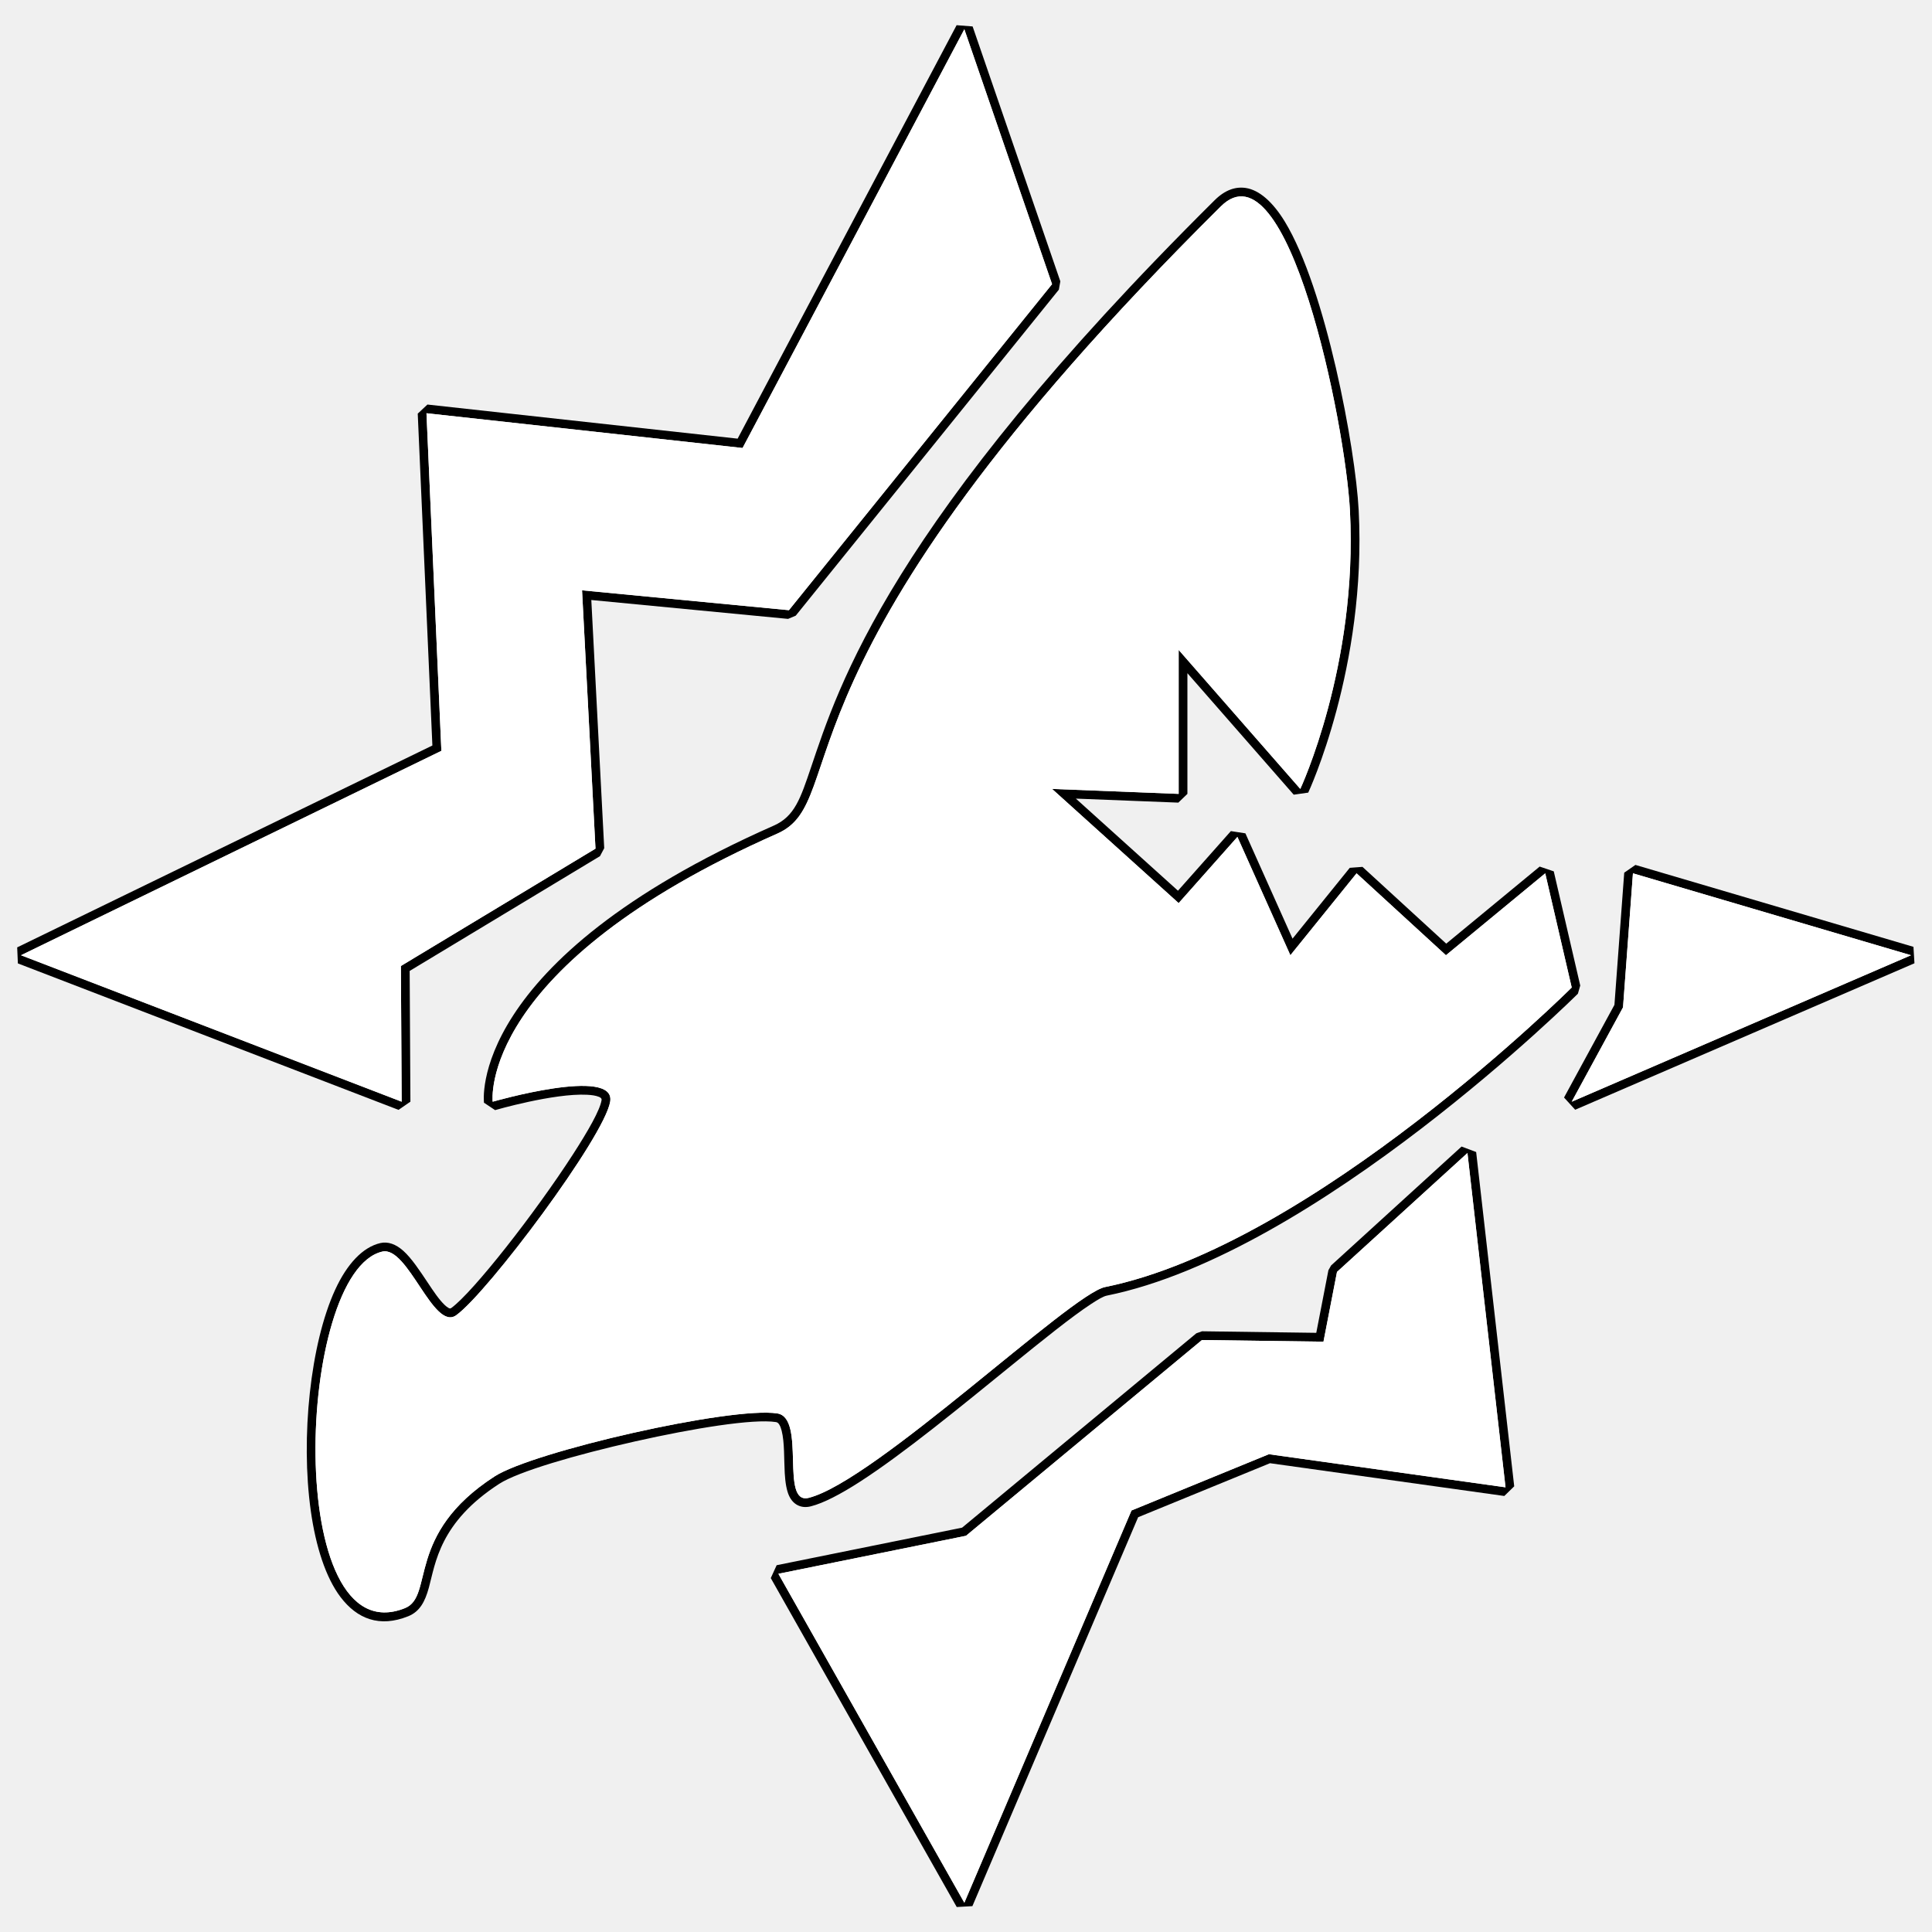
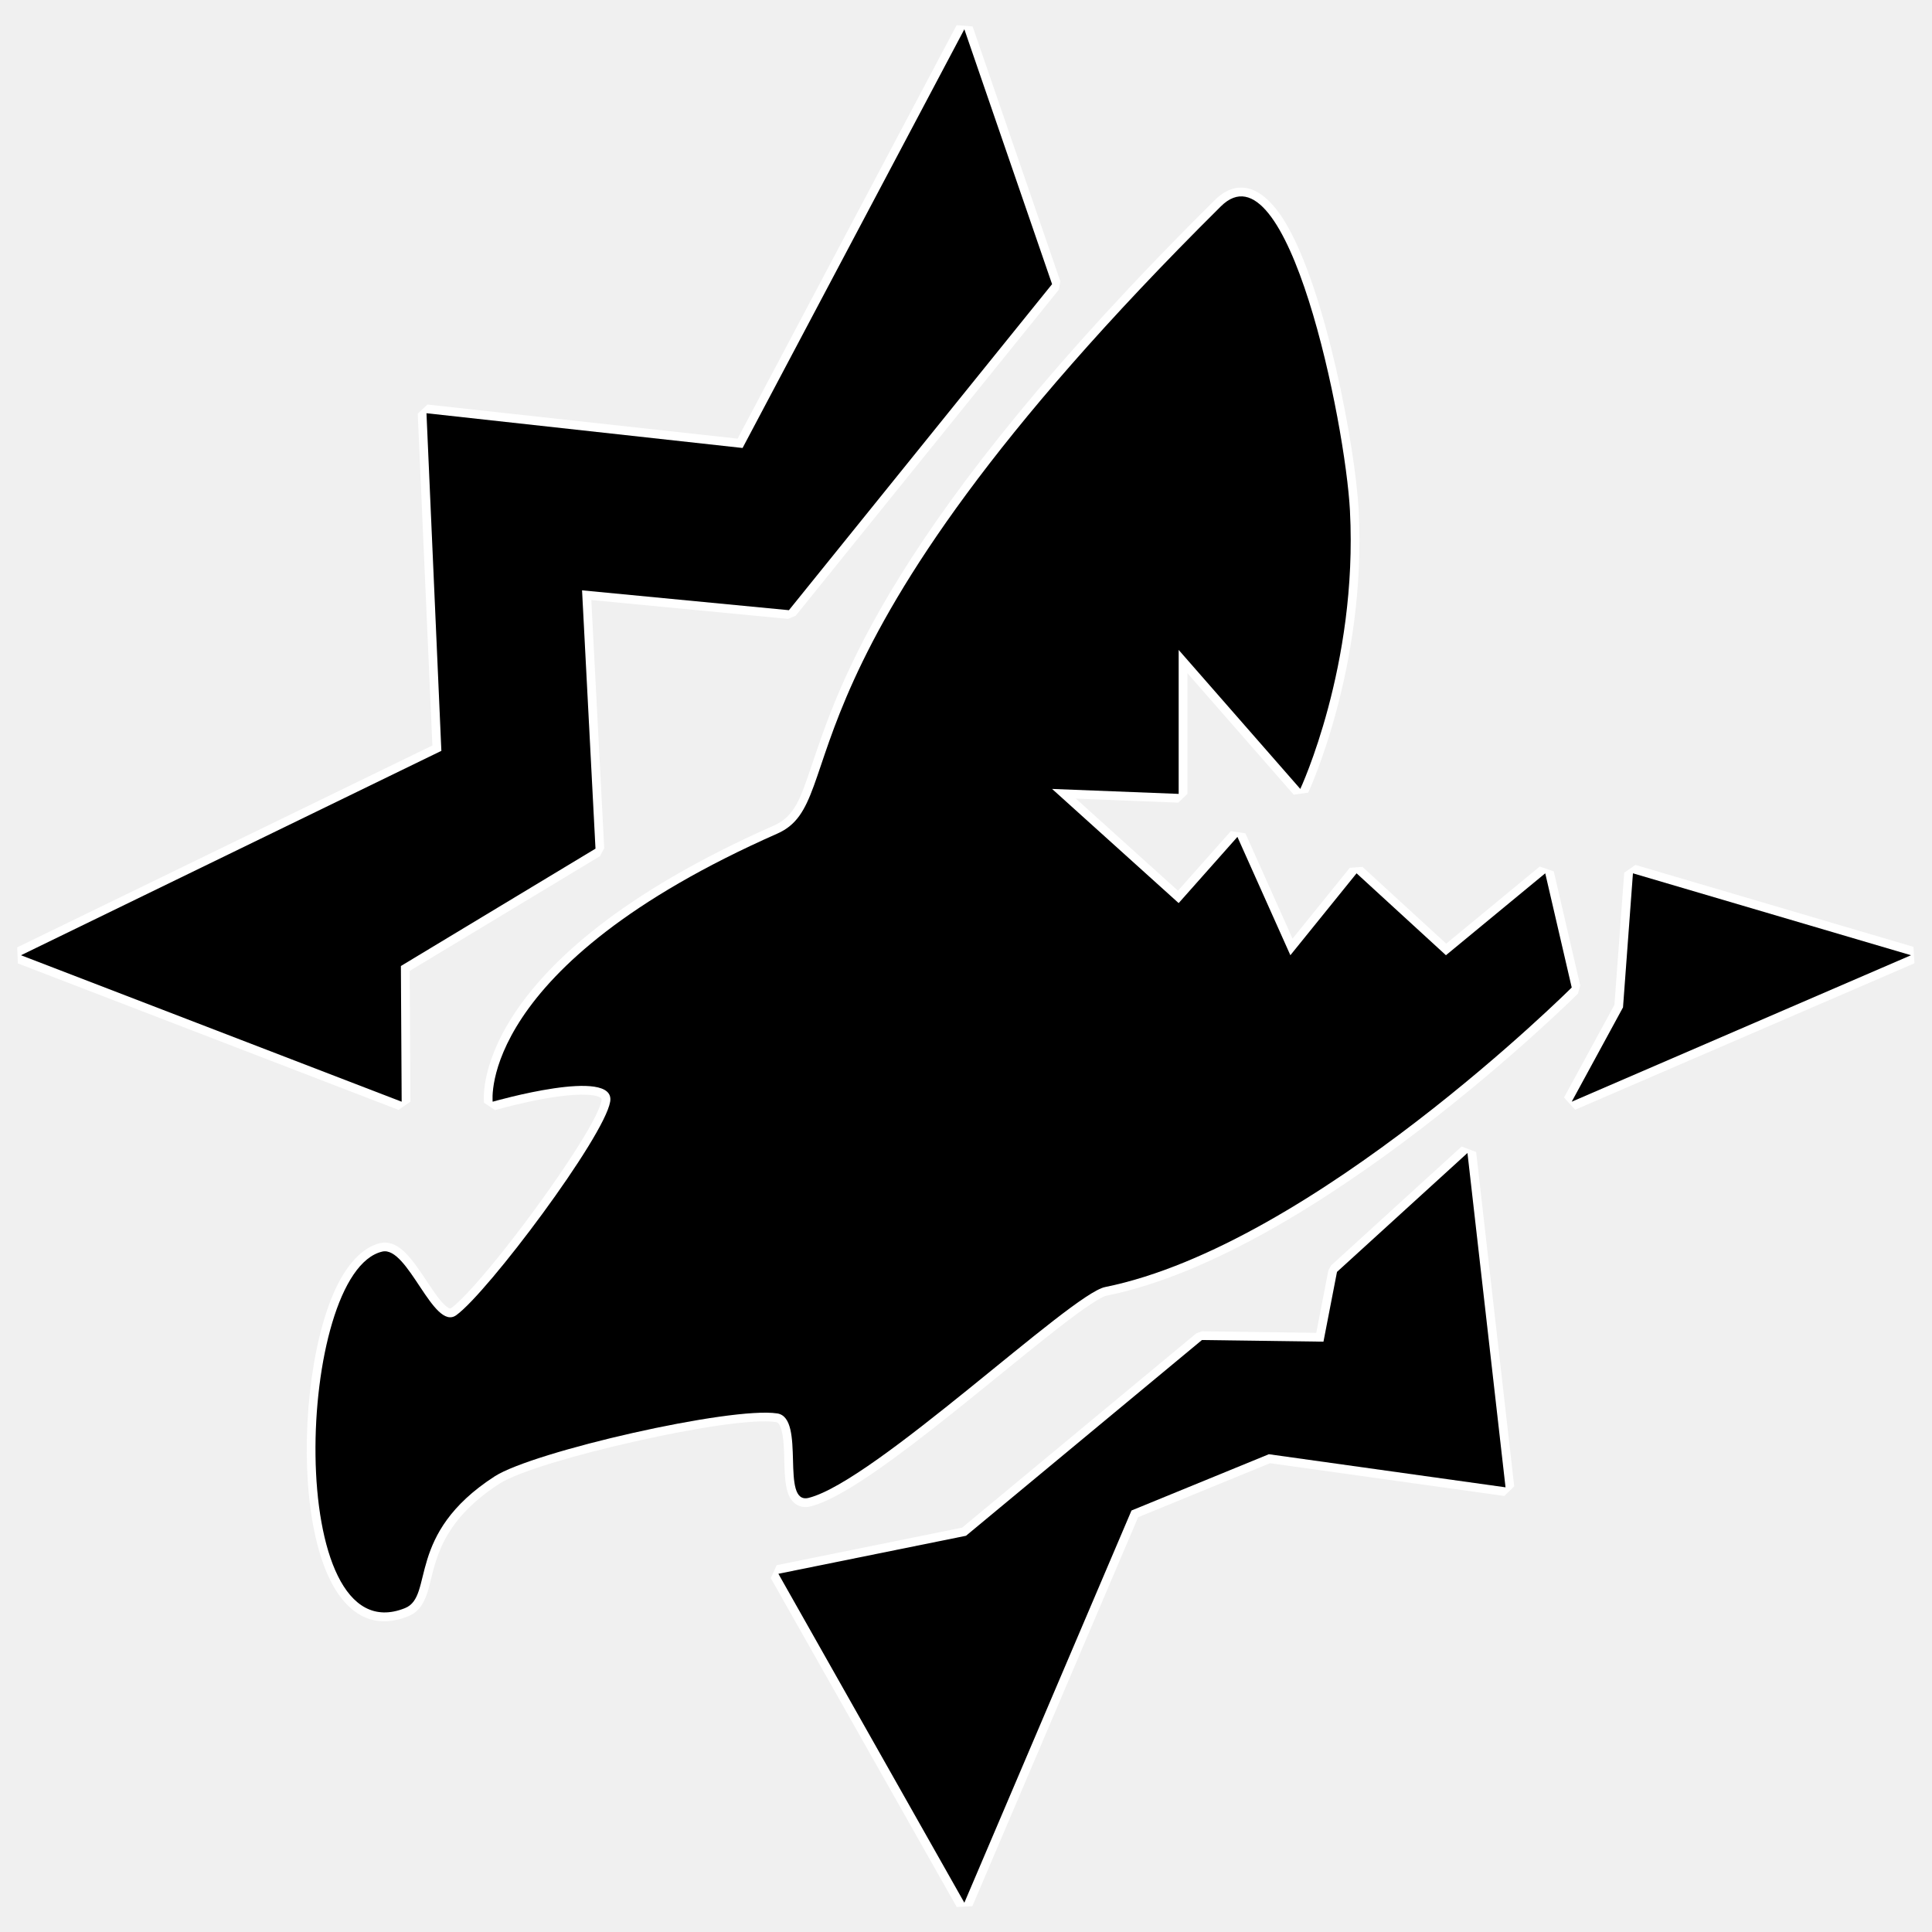
<svg xmlns="http://www.w3.org/2000/svg" width="100%" height="100%" viewBox="0 0 1600 1600" version="1.1" xml:space="preserve" style="fill-rule:evenodd;clip-rule:evenodd;stroke-linejoin:round;stroke-miterlimit:2;">
  <g>
-     <path d="M339.266,804.078l0.614,108.268l-9.848,6.804l-315.232,-121.296l-0.566,-13.279l343.845,-167.185l-12.125,-274.842l8.031,-7.522l256.888,28.244l181.353,-342.406l13.254,1.033l72.64,211.068l-1.213,6.909l-217.921,270.003l-6.331,2.662l-162.957,-15.644l10.689,205.542l-3.494,6.581l-157.628,95.058Zm-7.269,-4.078l161.156,-97.186l-11.126,-213.934l171.322,16.447l217.921,-270.003l-72.64,-211.068l-183.657,346.755l-261.779,-28.782l12.335,279.597l-348.125,169.266l315.232,121.296l-0.638,-112.387Z" />
-     <path d="M331.997,800l0.638,112.387l-315.232,-121.296l348.125,-169.266l-12.335,-279.597l261.779,28.782l183.657,-346.755l72.64,211.068l-217.921,270.003l-171.322,-16.447l11.126,213.934l-161.156,97.186Z" style="fill:#fff;" />
-     <path d="M1295.264,908.925l41.742,-76.752l8.108,-109.46l9.274,-6.415l230.256,67.843l0.824,13.603l-280.967,121.296l-9.237,-10.114Zm6.365,3.462l280.967,-121.296l-230.256,-67.843l-8.223,111.016l-42.488,78.123Z" />
-     <path d="M1301.629,912.387l42.488,-78.123l8.223,-111.016l230.256,67.843l-280.967,121.296Z" style="fill:#fff;" />
-     <path d="M1222.483,954.055l31.523,276.856l-8.203,7.996l-194.053,-27.14l-109.193,44.73l-137.262,322.089l-12.973,0.725l-153.999,-272.405l4.869,-10.667l153.583,-31.107l193.988,-160.952l4.725,-1.669l94.595,1.282l10.048,-51.832l2.233,-3.976l108.038,-98.465l12.08,4.536Zm-7.199,0.82l-108.038,98.465l-11.202,57.78l-100.654,-1.365l-195.39,162.115l-155.369,31.468l153.999,272.405l138.428,-324.826l113.757,-46.599l195.992,27.411l-31.523,-276.856Z" />
-     <path d="M1215.283,954.875l31.523,276.856l-195.992,-27.411l-113.757,46.599l-138.428,324.826l-153.999,-272.405l155.369,-31.468l195.39,-162.115l100.654,1.365l11.202,-57.78l108.038,-98.465Z" style="fill:#fff;" />
-     <path d="M400.82,913.234c0,0 -15.267,-116.748 240.007,-229.508c17.305,-7.644 22.114,-22.541 30.853,-48.3c22.565,-66.517 64.051,-201.587 334.285,-469.663c8.684,-8.615 17.407,-11.339 25.722,-10.094c11.129,1.666 22.396,11.539 32.371,27.901c33.757,55.372 58.469,187.266 61.151,239.148c6.724,130.07 -41.79,233.699 -41.79,233.699l-12.017,1.702l-88.038,-100.615l0,99.956l-7.53,7.24l-84.85,-3.327l84.563,76.272l43.807,-49.36l12.033,1.85l39.033,87.214l47.399,-58.656l10.532,-0.787l69.365,63.585l77.373,-63.833l11.67,3.952l21.929,94.569l-1.944,6.77c0,0 -216.069,214.814 -390.178,250.042c-2.871,0.581 -7.262,3.182 -13.036,6.966c-15.821,10.371 -39.785,29.645 -66.663,51.476c-40.876,33.201 -88.387,72.253 -124.539,95.58c-16.249,10.484 -30.373,17.816 -40.768,20.452c-4.484,1.137 -8.089,0.558 -11.025,-0.949c-2.878,-1.477 -5.243,-3.969 -6.941,-7.5c-2.178,-4.529 -3.256,-11.312 -3.704,-19.049c-0.664,-11.462 -0.063,-25.377 -2.56,-35.132c-0.492,-1.923 -1.095,-3.646 -1.959,-5.04c-0.662,-1.067 -1.483,-1.897 -2.739,-2.092c-18.76,-2.903 -68.159,5.076 -116.803,16.032c-48.706,10.97 -96.69,24.965 -112.303,35.053c-49.506,31.988 -52.789,65.627 -58.379,86.079c-3.223,11.791 -7.671,19.863 -17.069,23.638c-23.78,9.55 -42.319,2.219 -56.06,-15.879c-12.261,-16.148 -20.482,-41.769 -24.64,-71.453c-8.498,-60.67 -0.373,-138.428 20.224,-183.142c9.784,-21.239 22.749,-35.165 37.336,-38.567c6.34,-1.479 12.931,0.872 19.23,6.561c6.705,6.057 13.444,16.237 19.983,26.07c4.812,7.237 9.491,14.269 14.133,18.647c1.03,0.971 2.036,1.791 3.052,2.369c0.78,0.443 1.538,0.745 2.29,0.203c18.091,-13.057 69.693,-79.006 100.832,-127.256c12.835,-19.887 22.302,-36.526 23.729,-44.89c0.253,-1.486 -0.776,-2.227 -2.129,-2.787c-2.586,-1.071 -5.994,-1.554 -9.899,-1.753c-27.513,-1.401 -76.134,12.722 -76.134,12.722l-9.201,-6.115Zm7.196,-0.848c0,0 102.336,-29.467 97.311,0c-5.025,29.467 -101.194,157.844 -127.463,176.804c-18.889,13.633 -40.014,-57.63 -61.282,-52.67c-71.498,16.675 -82.171,335.807 18.794,295.261c24.446,-9.817 -0.023,-61.109 74.216,-109.079c31.896,-20.61 195.77,-58.099 234.146,-52.159c24.035,3.72 1.939,76.009 26.041,69.899c54.788,-13.889 217.002,-168.817 245.349,-174.552c172.548,-34.912 386.501,-248.074 386.501,-248.074l-21.929,-94.569l-82.234,67.843l-74.011,-67.843l-54.823,67.843l-43.858,-97.996l-48.655,54.823l-104.849,-94.569l104.849,4.112l0,-119.24l100.737,115.128c0,0 47.742,-102.108 41.117,-230.256c-3.776,-73.051 -51.518,-307.129 -106.905,-252.185c-383.83,380.763 -303.842,491.41 -367.313,519.447c-248.938,109.962 -235.738,222.033 -235.738,222.033Z" />
-     <path d="M408.016,912.387c0,0 -13.2,-112.071 235.738,-222.033c63.472,-28.037 -16.516,-138.684 367.313,-519.447c55.387,-54.944 103.128,179.134 106.905,252.185c6.624,128.148 -41.117,230.256 -41.117,230.256l-100.737,-115.128l0,119.24l-104.849,-4.112l104.849,94.569l48.655,-54.823l43.858,97.996l54.823,-67.843l74.011,67.843l82.234,-67.843l21.929,94.569c0,0 -213.954,213.161 -386.501,248.074c-28.347,5.736 -190.561,160.663 -245.349,174.552c-24.102,6.11 -2.006,-66.18 -26.041,-69.899c-38.376,-5.939 -202.25,31.55 -234.146,52.159c-74.239,47.97 -49.77,99.261 -74.216,109.079c-100.965,40.546 -90.293,-278.586 -18.794,-295.261c21.268,-4.96 42.393,66.303 61.282,52.67c26.269,-18.96 122.438,-147.337 127.463,-176.804c5.025,-29.467 -97.311,0 -97.311,0Z" style="fill:#fff;" />
+     <path d="M339.266,804.078l0.614,108.268l-9.848,6.804l-315.232,-121.296l-0.566,-13.279l343.845,-167.185l-12.125,-274.842l8.031,-7.522l256.888,28.244l181.353,-342.406l13.254,1.033l72.64,211.068l-1.213,6.909l-217.921,270.003l-6.331,2.662l-162.957,-15.644l10.689,205.542l-3.494,6.581l-157.628,95.058Zm-7.269,-4.078l161.156,-97.186l-11.126,-213.934l171.322,16.447l217.921,-270.003l-72.64,-211.068l-183.657,346.755l-261.779,-28.782l12.335,279.597l-348.125,169.266l315.232,121.296l-0.638,-112.387Z" style="fill:#fff;" />
+     <path d="M331.997,800l0.638,112.387l-315.232,-121.296l348.125,-169.266l-12.335,-279.597l261.779,28.782l183.657,-346.755l72.64,211.068l-217.921,270.003l-171.322,-16.447l11.126,213.934l-161.156,97.186Z" />
+     <path d="M1295.264,908.925l41.742,-76.752l8.108,-109.46l9.274,-6.415l230.256,67.843l0.824,13.603l-280.967,121.296l-9.237,-10.114Zm6.365,3.462l280.967,-121.296l-230.256,-67.843l-8.223,111.016l-42.488,78.123Z" style="fill:#fff;" />
+     <path d="M1301.629,912.387l42.488,-78.123l8.223,-111.016l230.256,67.843l-280.967,121.296Z" />
+     <path d="M1222.483,954.055l31.523,276.856l-8.203,7.996l-194.053,-27.14l-109.193,44.73l-137.262,322.089l-12.973,0.725l-153.999,-272.405l4.869,-10.667l153.583,-31.107l193.988,-160.952l4.725,-1.669l94.595,1.282l10.048,-51.832l2.233,-3.976l108.038,-98.465l12.08,4.536Zm-7.199,0.82l-108.038,98.465l-11.202,57.78l-100.654,-1.365l-195.39,162.115l-155.369,31.468l153.999,272.405l138.428,-324.826l113.757,-46.599l195.992,27.411l-31.523,-276.856Z" style="fill:#fff;" />
+     <path d="M1215.283,954.875l31.523,276.856l-195.992,-27.411l-113.757,46.599l-138.428,324.826l-153.999,-272.405l155.369,-31.468l195.39,-162.115l100.654,1.365l11.202,-57.78l108.038,-98.465Z" />
+     <path d="M400.82,913.234c0,0 -15.267,-116.748 240.007,-229.508c17.305,-7.644 22.114,-22.541 30.853,-48.3c22.565,-66.517 64.051,-201.587 334.285,-469.663c8.684,-8.615 17.407,-11.339 25.722,-10.094c11.129,1.666 22.396,11.539 32.371,27.901c33.757,55.372 58.469,187.266 61.151,239.148c6.724,130.07 -41.79,233.699 -41.79,233.699l-12.017,1.702l-88.038,-100.615l0,99.956l-7.53,7.24l-84.85,-3.327l84.563,76.272l43.807,-49.36l12.033,1.85l39.033,87.214l47.399,-58.656l10.532,-0.787l69.365,63.585l77.373,-63.833l11.67,3.952l21.929,94.569l-1.944,6.77c0,0 -216.069,214.814 -390.178,250.042c-2.871,0.581 -7.262,3.182 -13.036,6.966c-15.821,10.371 -39.785,29.645 -66.663,51.476c-40.876,33.201 -88.387,72.253 -124.539,95.58c-16.249,10.484 -30.373,17.816 -40.768,20.452c-4.484,1.137 -8.089,0.558 -11.025,-0.949c-2.878,-1.477 -5.243,-3.969 -6.941,-7.5c-2.178,-4.529 -3.256,-11.312 -3.704,-19.049c-0.664,-11.462 -0.063,-25.377 -2.56,-35.132c-0.492,-1.923 -1.095,-3.646 -1.959,-5.04c-0.662,-1.067 -1.483,-1.897 -2.739,-2.092c-18.76,-2.903 -68.159,5.076 -116.803,16.032c-48.706,10.97 -96.69,24.965 -112.303,35.053c-49.506,31.988 -52.789,65.627 -58.379,86.079c-3.223,11.791 -7.671,19.863 -17.069,23.638c-23.78,9.55 -42.319,2.219 -56.06,-15.879c-12.261,-16.148 -20.482,-41.769 -24.64,-71.453c-8.498,-60.67 -0.373,-138.428 20.224,-183.142c9.784,-21.239 22.749,-35.165 37.336,-38.567c6.34,-1.479 12.931,0.872 19.23,6.561c6.705,6.057 13.444,16.237 19.983,26.07c4.812,7.237 9.491,14.269 14.133,18.647c1.03,0.971 2.036,1.791 3.052,2.369c0.78,0.443 1.538,0.745 2.29,0.203c18.091,-13.057 69.693,-79.006 100.832,-127.256c12.835,-19.887 22.302,-36.526 23.729,-44.89c0.253,-1.486 -0.776,-2.227 -2.129,-2.787c-2.586,-1.071 -5.994,-1.554 -9.899,-1.753c-27.513,-1.401 -76.134,12.722 -76.134,12.722l-9.201,-6.115Zm7.196,-0.848c0,0 102.336,-29.467 97.311,0c-5.025,29.467 -101.194,157.844 -127.463,176.804c-18.889,13.633 -40.014,-57.63 -61.282,-52.67c-71.498,16.675 -82.171,335.807 18.794,295.261c24.446,-9.817 -0.023,-61.109 74.216,-109.079c31.896,-20.61 195.77,-58.099 234.146,-52.159c24.035,3.72 1.939,76.009 26.041,69.899c54.788,-13.889 217.002,-168.817 245.349,-174.552c172.548,-34.912 386.501,-248.074 386.501,-248.074l-21.929,-94.569l-82.234,67.843l-74.011,-67.843l-54.823,67.843l-43.858,-97.996l-48.655,54.823l-104.849,-94.569l104.849,4.112l0,-119.24l100.737,115.128c0,0 47.742,-102.108 41.117,-230.256c-3.776,-73.051 -51.518,-307.129 -106.905,-252.185c-383.83,380.763 -303.842,491.41 -367.313,519.447c-248.938,109.962 -235.738,222.033 -235.738,222.033Z" style="fill:#fff;" />
+     <path d="M408.016,912.387c0,0 -13.2,-112.071 235.738,-222.033c63.472,-28.037 -16.516,-138.684 367.313,-519.447c55.387,-54.944 103.128,179.134 106.905,252.185c6.624,128.148 -41.117,230.256 -41.117,230.256l-100.737,-115.128l0,119.24l-104.849,-4.112l104.849,94.569l48.655,-54.823l43.858,97.996l54.823,-67.843l74.011,67.843l82.234,-67.843l21.929,94.569c0,0 -213.954,213.161 -386.501,248.074c-28.347,5.736 -190.561,160.663 -245.349,174.552c-24.102,6.11 -2.006,-66.18 -26.041,-69.899c-38.376,-5.939 -202.25,31.55 -234.146,52.159c-74.239,47.97 -49.77,99.261 -74.216,109.079c-100.965,40.546 -90.293,-278.586 -18.794,-295.261c21.268,-4.96 42.393,66.303 61.282,52.67c26.269,-18.96 122.438,-147.337 127.463,-176.804c5.025,-29.467 -97.311,0 -97.311,0Z" />
  </g>
</svg>
